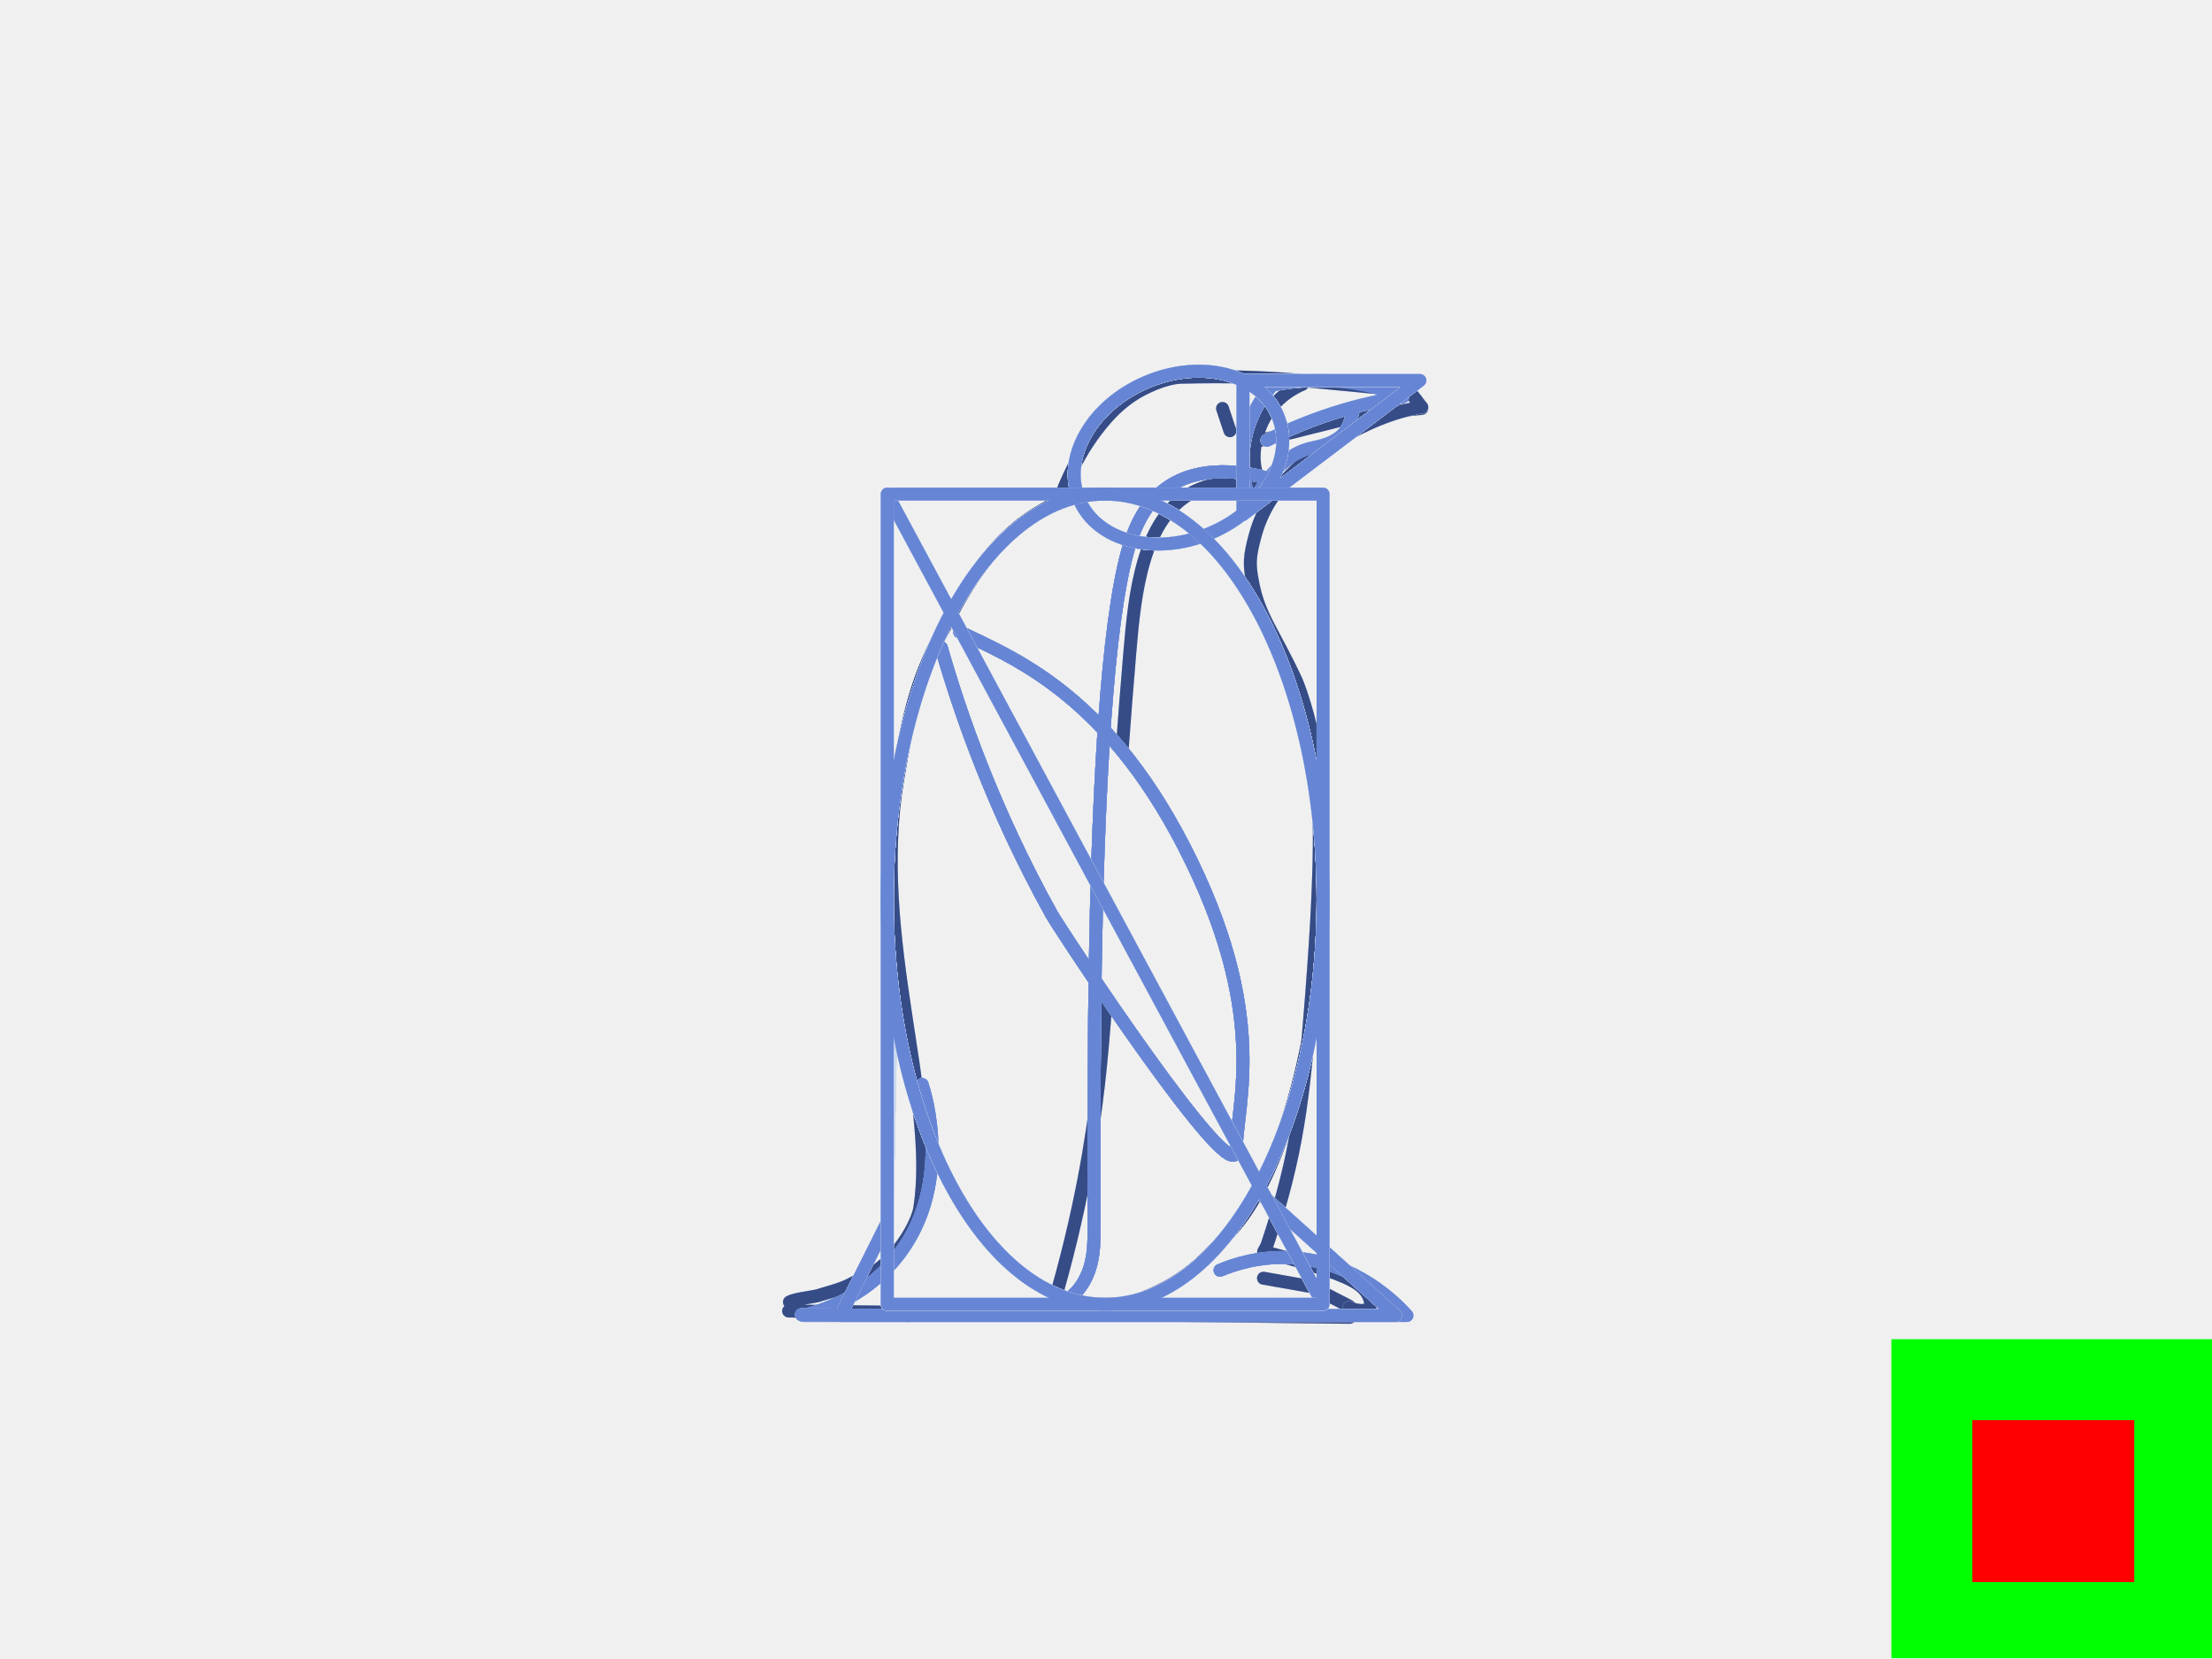
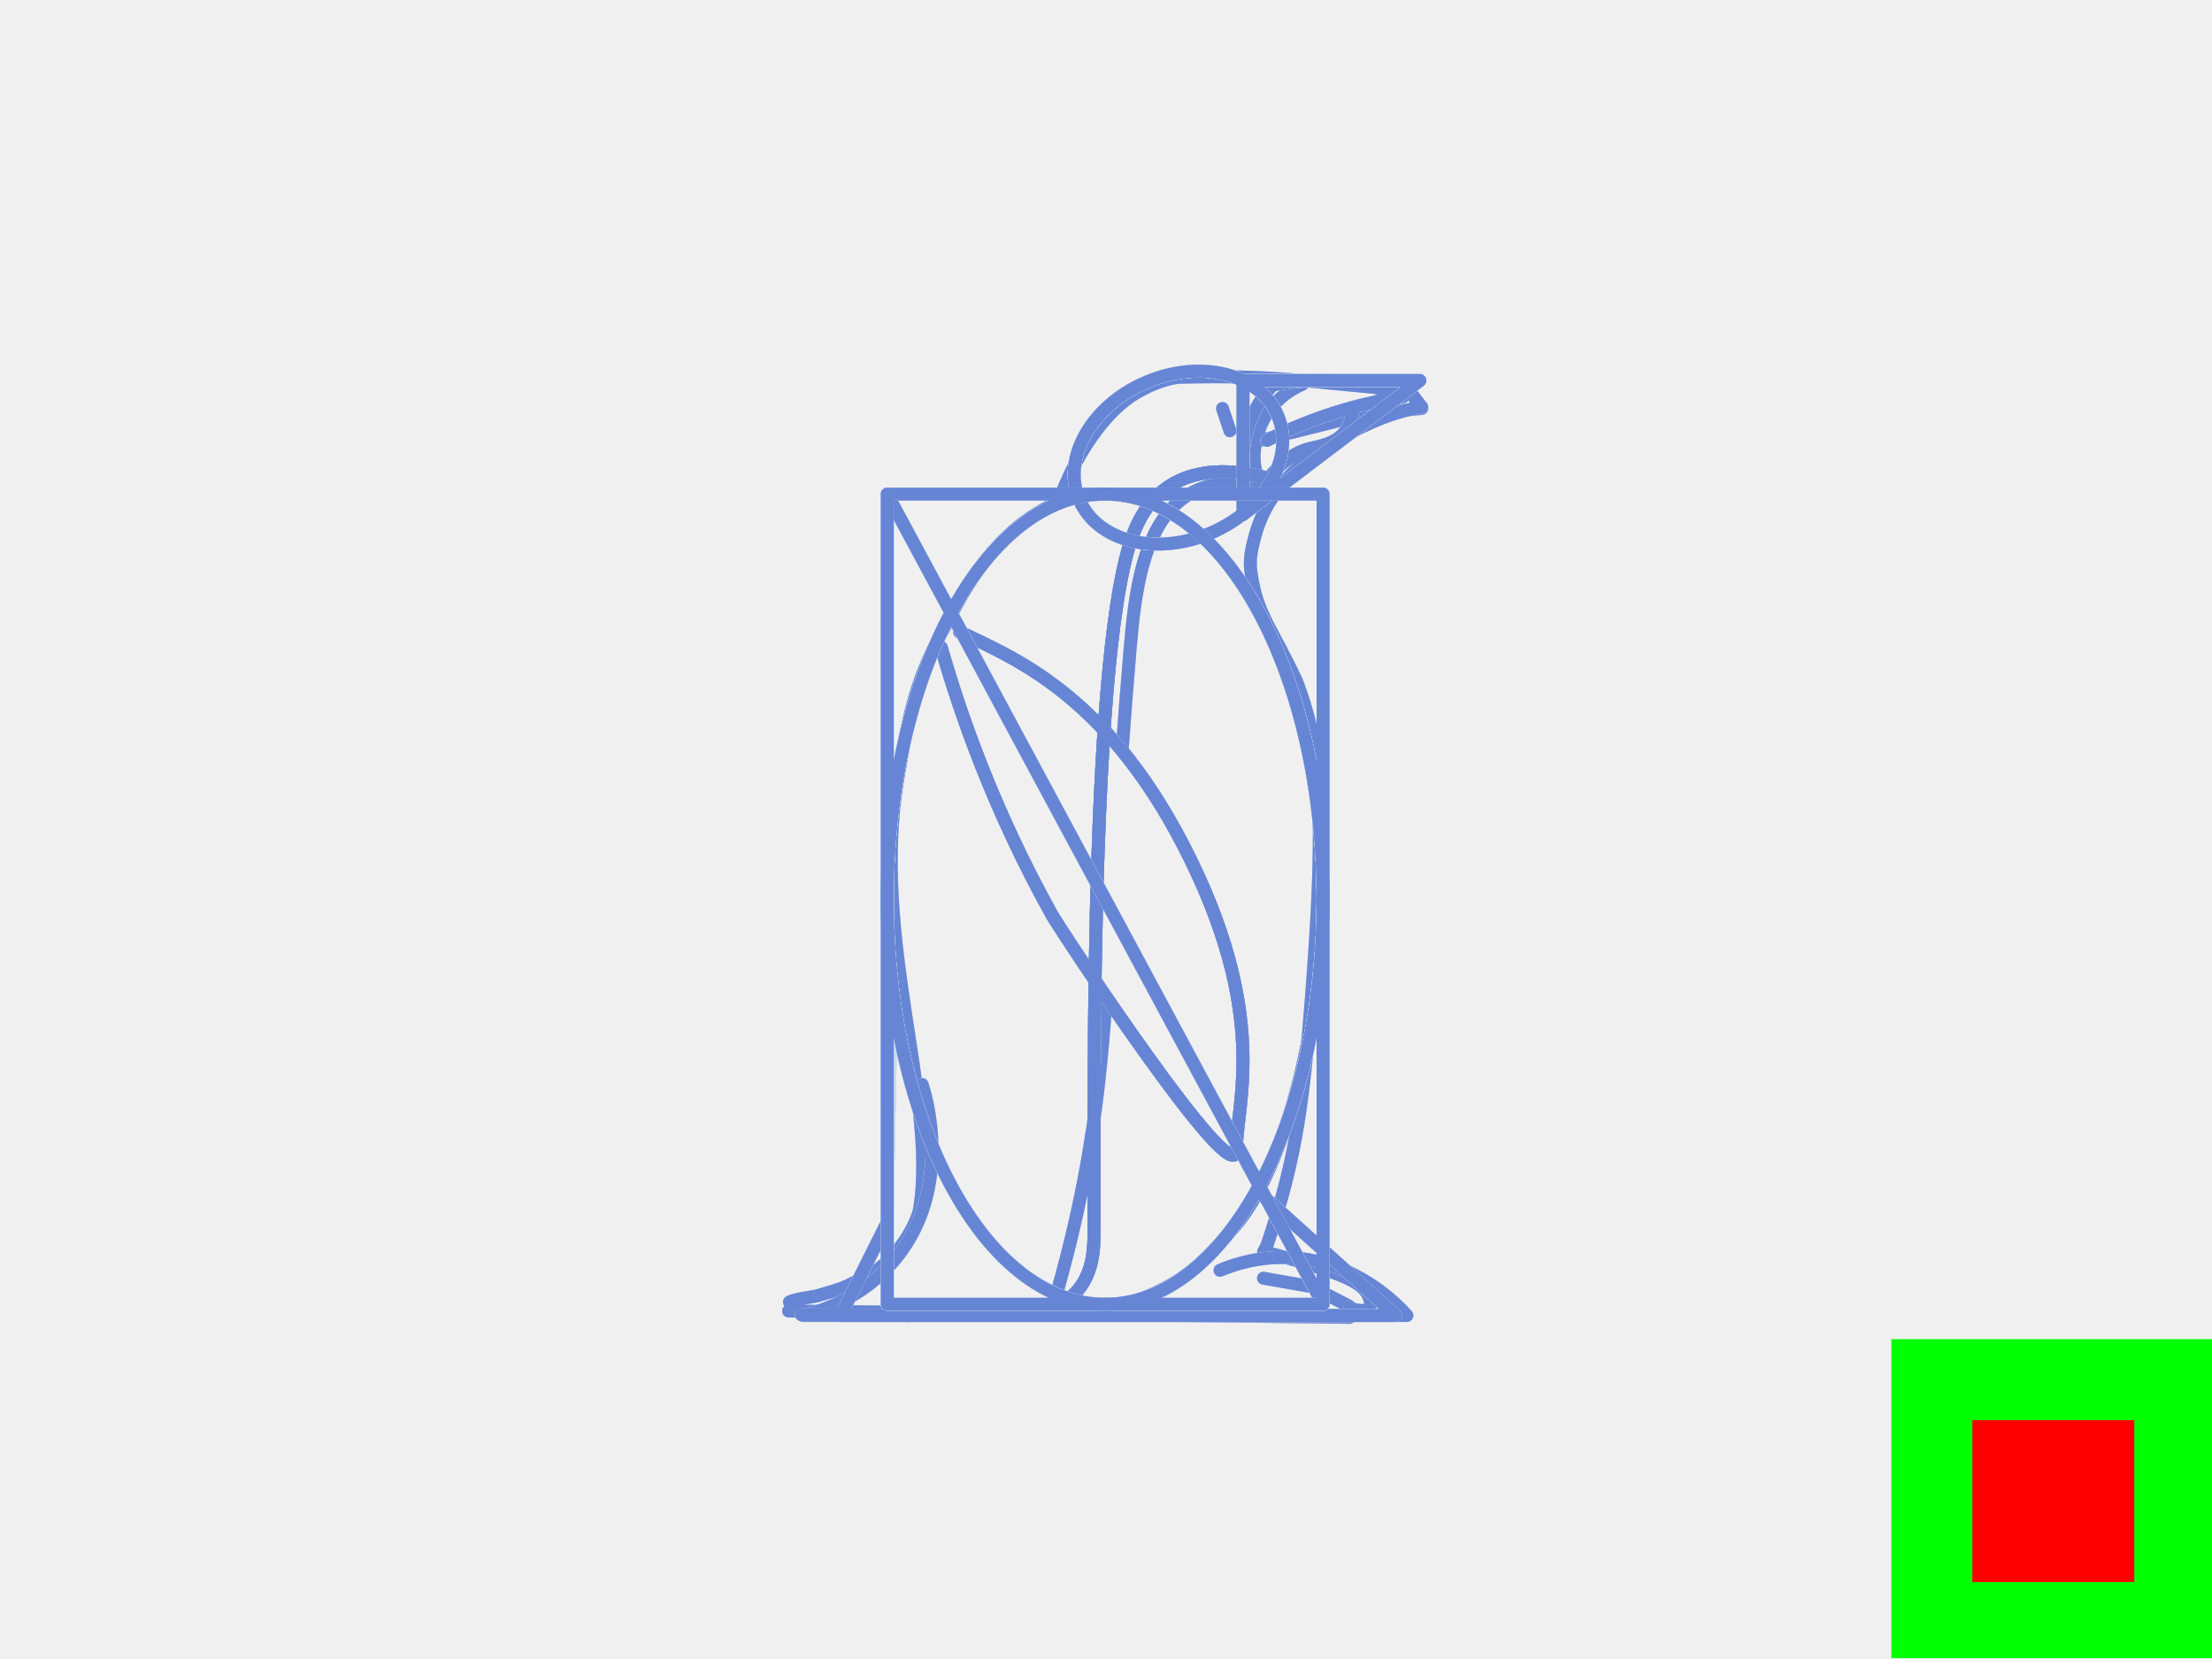
<svg xmlns="http://www.w3.org/2000/svg" width="1366" height="1024" viewBox="0 0 1366 1024" fill="none">
  <g id="penguin" clip-path="url(#clip0)">
    <g id="step s-multistep-result">
      <g id="input">
        <g id="Group 6">
          <rect id="appear d1" x="1220.5" y="879.5" width="95" height="95" stroke="#999999" stroke-width="5" />
          <path id="draw-line d2" d="M1234 921C1263.2 952.2 1263 962.5 1263 962.5C1263 962.5 1292 889 1314 863" stroke="#0000FF" stroke-opacity="0.1" stroke-width="10" stroke-linecap="round" stroke-linejoin="round" />
        </g>
      </g>
      <g id="template">
        <rect id="Rectangle 6" x="1193" y="852" width="150" height="150" fill="#FF0000" stroke="#00FF00" stroke-width="50" />
      </g>
    </g>
    <g id="step s-multistep-brush">
      <g id="input_2">
        <g id="ref1">
          <path id="Vector" d="M780.236 789.344L809.821 794.574L833.144 806.596" stroke="#CBD8F1" stroke-width="8" stroke-miterlimit="10" stroke-linecap="round" stroke-linejoin="round" />
          <path id="Vector 1" d="M807.265 644.763C807.265 644.763 793.574 721.182 762.408 757.479C744.059 778.849 731.69 791.458 705.475 801.76C685.579 809.58 651.417 810.387 651.417 810.387" stroke="#CBD8F1" stroke-width="8" stroke-linecap="round" stroke-linejoin="round" />
          <path id="Vector_2" d="M773.335 299.206C763.719 297.682 749.802 297.085 736.722 303.896C705.365 320.149 700.737 367.264 697.78 402.1C695.952 423.498 694.389 443.573 693.019 462.461M650.267 806.596C667.259 749.263 674.666 701.909 678.309 670.211C680.16 654.082 681.637 636.752 682.997 617.734" stroke="#CBD8F1" stroke-width="8" stroke-miterlimit="10" stroke-linecap="round" stroke-linejoin="round" />
          <path id="d" d="M592.66 390.236C624.479 405.646 682.149 427.776 730.923 522.297C784.413 625.927 763.668 680.997 763.429 710.055C763.16 738.904 654.448 573.724 649.314 564.466C613.226 499.361 592.958 440.707 581.257 399.942" stroke="#CBD8F1" stroke-width="8" stroke-miterlimit="10" stroke-linecap="round" stroke-linejoin="round" />
          <path id="Vector_3" d="M487 809.612L833.498 813.497L832.991 807.519C838.986 809.88 843.968 809.88 845.698 807.519C847.189 805.487 845.876 802.139 845.429 801.033C842.267 793.052 832.484 788.479 811.456 781.814C803.612 779.303 793.053 776.164 780.347 772.966C780.884 771.86 781.987 770.336 782.673 768.273C801.166 713.275 805.014 678.244 809.905 615.444C816.915 525.445 814.741 498.692 813.007 469.251C809.547 441.872 800.57 420.53 800.57 420.53C786.014 389.294 777.245 380.507 773.338 358.537C771.548 348.524 771.399 344.1 775.276 330.082C783.3 301.118 806.952 281.929 825.087 272.005C835.914 266.087 854.735 255.177 878 251.351C874.659 247.824 871.796 241.158 865.92 240.65C807.967 236.077 789.295 231.414 728.985 232.968C724.272 233.088 715.593 235.24 705.631 240.381C694.923 245.911 687.675 253.114 682.485 259.093C665.603 278.521 657.788 299.504 654.269 308.202C651.886 314.09 618.062 317.541 585.338 383.765C566.07 417.182 560.88 441.931 554.228 482.014C538.032 579.457 578.649 677.469 568.03 745.977C566.569 755.303 553.653 780.66 531.225 790.259C522.635 793.935 525.474 794.284 507.071 799.46C503.85 801.014 491.665 801.729 487.519 804.061" stroke="#CBD8F1" stroke-width="8" stroke-miterlimit="10" stroke-linecap="round" stroke-linejoin="round" />
          <path id="Vector_4" d="M782.382 271.957C795.598 265.274 811.79 258.35 830.78 252.842C843.668 249.109 855.694 246.64 866.498 244.985C861.736 243.058 856.557 241.252 850.961 239.747C825.333 232.793 802.265 234.599 785.864 237.79C781.548 242.516 772.797 253.383 769.166 270C764.791 290.079 770.625 306.215 773.036 312.025C785.745 287.611 798.604 279.634 808.367 277.075C814.29 275.509 825.214 274.335 831.286 265.696C833.935 261.933 835.632 254.226 835.959 251.427" stroke="#CBD8F1" stroke-width="8" stroke-miterlimit="10" stroke-linecap="round" stroke-linejoin="round" />
          <path id="Vector_5" d="M753.416 784.447C762.681 780.555 778.041 775.682 797.077 776.692C837.45 778.831 862.941 805.81 868.799 812.347C744.571 812.347 620.373 812.347 496.145 812.347C507.142 809.643 532.603 801.71 552.297 778.237C590.1 733.222 570.825 673.738 569.45 669.726" stroke="#CBD8F1" stroke-width="8" stroke-miterlimit="10" stroke-linecap="round" stroke-linejoin="round" />
          <path id="Vector_6" d="M592.66 390.236C624.479 405.646 682.149 427.776 730.923 522.297C784.413 625.927 763.668 680.997 763.429 710.055C763.16 738.904 654.448 573.724 649.314 564.466C613.226 499.361 592.958 440.707 581.257 399.942" stroke="#CBD8F1" stroke-width="8" stroke-miterlimit="10" stroke-linecap="round" stroke-linejoin="round" />
          <path id="d_2" d="M781.386 294.919C767.991 291.457 741.291 286.742 720.677 301.157C714.024 305.812 705.164 314.438 698.899 332.284C670.887 411.85 676.436 723.336 675.541 765.148C675.391 772.072 674.735 786.875 664.652 797.858C652.42 811.169 632.91 811.706 621.067 811.885C583.716 812.392 541.712 812.601 494.995 811.885" stroke="#CBD8F1" stroke-width="8" stroke-miterlimit="10" stroke-linecap="round" stroke-linejoin="round" />
          <path id="d_3" d="M779.848 738.493L861.898 812.347H519.148L547.681 755.326L550.424 613.368" stroke="#CBD8F1" stroke-width="8" stroke-miterlimit="10" stroke-linecap="round" stroke-linejoin="round" />
          <path id="d_4" d="M876.85 234.964H767.584V317.776L876.85 234.964Z" stroke="#CBD8F1" stroke-width="8" stroke-miterlimit="10" stroke-linecap="round" stroke-linejoin="round" />
          <path id="d_5" d="M666.484 308.539C655.575 282.778 674.167 250.277 708.01 235.947C741.852 221.617 778.13 230.884 789.038 256.645C799.946 282.407 781.355 314.908 747.512 329.238C713.67 343.568 677.392 334.301 666.484 308.539Z" stroke="#CBD8F1" stroke-width="8" stroke-miterlimit="10" stroke-linecap="round" stroke-linejoin="round" />
          <path id="d_6" d="M547.902 305.124L817.041 805.446" stroke="#CBD8F1" stroke-width="8" stroke-miterlimit="10" stroke-linecap="round" stroke-linejoin="round" />
          <path id="d_7" d="M682.472 805.446C608.151 805.446 547.902 693.445 547.902 555.285C547.902 417.125 608.151 305.124 682.472 305.124C756.792 305.124 817.041 417.125 817.041 555.285C817.041 693.445 756.792 805.446 682.472 805.446Z" stroke="#CBD8F1" stroke-width="8" stroke-miterlimit="10" stroke-linecap="round" stroke-linejoin="round" />
          <path id="d_8" d="M547.902 305.124V805.446H817.041V305.124H550.203" stroke="#CBD8F1" stroke-width="8" stroke-miterlimit="10" stroke-linecap="round" stroke-linejoin="round" />
        </g>
-         <path id="draw-line d2 rgb-template" d="M754.932 252.216L759.533 266.018" stroke="#364C86" stroke-width="8" stroke-miterlimit="10" stroke-linecap="round" stroke-linejoin="round" />
-         <path id="draw-line d1 rgb-template" d="M779.086 271.769L843.337 255.65L878 252.216" stroke="#364C86" stroke-width="8" stroke-miterlimit="10" stroke-linecap="round" stroke-linejoin="round" />
-         <path id="draw-line rgb-template" d="M804.389 237.264C800.33 238.987 787.212 245.123 779.829 260.146C778.064 263.713 769.975 281.366 777.917 297.599C779.829 301.528 782.211 304.37 784.065 306.274" stroke="#364C86" stroke-width="8" stroke-miterlimit="10" stroke-linecap="round" stroke-linejoin="round" />
+         <path id="draw-line d2 rgb-template" d="M754.932 252.216L759.533 266.018" stroke="#6685D4" stroke-width="8" stroke-miterlimit="10" stroke-linecap="round" stroke-linejoin="round" />
+         <path id="draw-line d1 rgb-template" d="M779.086 271.769L843.337 255.65L878 252.216" stroke="#6685D4" stroke-width="8" stroke-miterlimit="10" stroke-linecap="round" stroke-linejoin="round" />
+         <path id="draw-line rgb-template" d="M804.389 237.264C800.33 238.987 787.212 245.123 779.829 260.146C778.064 263.713 769.975 281.366 777.917 297.599C779.829 301.528 782.211 304.37 784.065 306.274" stroke="#6685D4" stroke-width="8" stroke-miterlimit="10" stroke-linecap="round" stroke-linejoin="round" />
      </g>
    </g>
    <g id="step s-multistep-brush_2">
      <g id="input_3">
        <g id="ref1_2">
          <path id="Vector_7" d="M773.335 299.206C763.719 297.682 749.802 297.085 736.722 303.896C705.365 320.149 700.737 367.264 697.78 402.1C695.952 423.498 694.389 443.573 693.019 462.461M650.267 806.596C667.259 749.263 674.666 701.909 678.309 670.211C680.16 654.082 681.637 636.752 682.997 617.734" stroke="#CBD8F1" stroke-width="8" stroke-miterlimit="10" stroke-linecap="round" stroke-linejoin="round" />
          <path id="d_9" d="M592.66 390.236C624.479 405.646 682.149 427.776 730.923 522.297C784.413 625.927 763.668 680.997 763.429 710.055C763.16 738.904 654.448 573.724 649.314 564.466C613.226 499.361 592.958 440.707 581.257 399.942" stroke="#CBD8F1" stroke-width="8" stroke-miterlimit="10" stroke-linecap="round" stroke-linejoin="round" />
          <path id="Vector_8" d="M487 809.612L833.498 813.497L832.991 807.519C838.986 809.88 843.968 809.88 845.698 807.519C847.189 805.487 845.876 802.139 845.429 801.033C842.267 793.052 832.484 788.479 811.456 781.814C803.612 779.303 793.053 776.164 780.347 772.966C780.884 771.86 781.987 770.336 782.673 768.273C801.166 713.275 805.014 678.244 809.905 615.444C816.915 525.445 814.741 498.692 813.007 469.251C809.547 441.872 800.57 420.53 800.57 420.53C786.014 389.294 777.245 380.507 773.338 358.537C771.548 348.524 771.399 344.1 775.276 330.082C783.3 301.118 806.952 281.929 825.087 272.005C835.914 266.087 854.735 255.177 878 251.351C874.659 247.824 871.796 241.158 865.92 240.65C807.967 236.077 789.295 231.414 728.985 232.968C724.272 233.088 715.593 235.24 705.631 240.381C694.923 245.911 687.675 253.114 682.485 259.093C665.603 278.521 657.788 299.504 654.269 308.202C651.886 314.09 618.062 317.541 585.338 383.765C566.07 417.182 560.88 441.931 554.228 482.014C538.032 579.457 578.649 677.469 568.03 745.977C566.569 755.303 553.653 780.66 531.225 790.259C522.635 793.935 525.474 794.284 507.071 799.46C503.85 801.014 491.665 801.729 487.519 804.061" stroke="#CBD8F1" stroke-width="8" stroke-miterlimit="10" stroke-linecap="round" stroke-linejoin="round" />
          <path id="Vector_9" d="M782.382 271.957C795.598 265.274 811.79 258.35 830.78 252.842C843.668 249.109 855.694 246.64 866.498 244.985C861.736 243.058 856.557 241.252 850.961 239.747C825.333 232.793 802.265 234.599 785.864 237.79C781.548 242.516 772.797 253.383 769.166 270C764.791 290.079 770.625 306.215 773.036 312.025C785.745 287.611 798.604 279.634 808.367 277.075C814.29 275.509 825.214 274.335 831.286 265.696C833.935 261.933 835.632 254.226 835.959 251.427" stroke="#CBD8F1" stroke-width="8" stroke-miterlimit="10" stroke-linecap="round" stroke-linejoin="round" />
          <path id="Vector_10" d="M753.416 784.447C762.681 780.555 778.041 775.682 797.077 776.692C837.45 778.831 862.941 805.81 868.799 812.347C744.571 812.347 620.373 812.347 496.145 812.347C507.142 809.643 532.603 801.71 552.297 778.237C590.1 733.222 570.825 673.738 569.45 669.726" stroke="#CBD8F1" stroke-width="8" stroke-miterlimit="10" stroke-linecap="round" stroke-linejoin="round" />
          <path id="Vector_11" d="M592.66 390.236C624.479 405.646 682.149 427.776 730.923 522.297C784.413 625.927 763.668 680.997 763.429 710.055C763.16 738.904 654.448 573.724 649.314 564.466C613.226 499.361 592.958 440.707 581.257 399.942" stroke="#CBD8F1" stroke-width="8" stroke-miterlimit="10" stroke-linecap="round" stroke-linejoin="round" />
          <path id="Vector_12" d="M781.386 294.919C767.991 291.457 741.291 286.742 720.677 301.157C714.024 305.812 705.164 314.438 698.899 332.284C670.887 411.85 676.436 723.336 675.541 765.148C675.391 772.072 674.735 786.875 664.652 797.858C652.42 811.169 632.91 811.706 621.067 811.885C583.716 812.392 541.712 812.601 494.995 811.885" stroke="#CBD8F1" stroke-width="8" stroke-miterlimit="10" stroke-linecap="round" stroke-linejoin="round" />
          <path id="d_10" d="M779.848 738.493L861.898 812.347H519.148L547.681 755.326L550.424 613.368" stroke="#CBD8F1" stroke-width="8" stroke-miterlimit="10" stroke-linecap="round" stroke-linejoin="round" />
          <path id="d_11" d="M876.85 234.964H767.584V317.776L876.85 234.964Z" stroke="#CBD8F1" stroke-width="8" stroke-miterlimit="10" stroke-linecap="round" stroke-linejoin="round" />
          <path id="d_12" d="M666.484 308.539C655.575 282.778 674.167 250.277 708.01 235.947C741.852 221.617 778.13 230.884 789.038 256.645C799.946 282.407 781.355 314.908 747.512 329.238C713.67 343.568 677.392 334.301 666.484 308.539Z" stroke="#CBD8F1" stroke-width="8" stroke-miterlimit="10" stroke-linecap="round" stroke-linejoin="round" />
          <path id="d_13" d="M547.902 305.124L817.041 805.446" stroke="#CBD8F1" stroke-width="8" stroke-miterlimit="10" stroke-linecap="round" stroke-linejoin="round" />
          <path id="d_14" d="M682.472 805.446C608.151 805.446 547.902 693.445 547.902 555.285C547.902 417.125 608.151 305.124 682.472 305.124C756.792 305.124 817.041 417.125 817.041 555.285C817.041 693.445 756.792 805.446 682.472 805.446Z" stroke="#CBD8F1" stroke-width="8" stroke-miterlimit="10" stroke-linecap="round" stroke-linejoin="round" />
          <path id="d_15" d="M547.902 305.124V805.446H817.041V305.124H550.203" stroke="#CBD8F1" stroke-width="8" stroke-miterlimit="10" stroke-linecap="round" stroke-linejoin="round" />
        </g>
-         <path id="draw-line d1 rgb-template_2" d="M780.236 789.344L809.821 794.574L833.144 806.596" stroke="#364C86" stroke-width="8" stroke-miterlimit="10" stroke-linecap="round" stroke-linejoin="round" />
-         <path id="draw-line rgb-template_2" d="M807.265 644.763C807.265 644.763 793.574 721.182 762.408 757.479C744.059 778.849 731.69 791.458 705.475 801.76C685.579 809.58 651.417 810.387 651.417 810.387" stroke="#364C86" stroke-width="8" stroke-linecap="round" stroke-linejoin="round" />
+         <path id="draw-line d1 rgb-template_2" d="M780.236 789.344L809.821 794.574L833.144 806.596" stroke="#6685D4" stroke-width="8" stroke-miterlimit="10" stroke-linecap="round" stroke-linejoin="round" />
+         <path id="draw-line rgb-template_2" d="M807.265 644.763C807.265 644.763 793.574 721.182 762.408 757.479C744.059 778.849 731.69 791.458 705.475 801.76C685.579 809.58 651.417 810.387 651.417 810.387" stroke="#6685D4" stroke-width="8" stroke-linecap="round" stroke-linejoin="round" />
      </g>
    </g>
    <g id="step s-multistep-brush_3">
      <g id="input_4">
        <g id="ref1_3">
          <path id="Vector_13" d="M487 809.612L833.498 813.497L832.991 807.519C838.986 809.88 843.968 809.88 845.698 807.519C847.189 805.487 845.876 802.139 845.429 801.033C842.267 793.052 832.484 788.479 811.456 781.814C803.612 779.303 793.053 776.164 780.347 772.966C780.884 771.86 781.987 770.336 782.673 768.273C801.166 713.275 805.014 678.244 809.905 615.444C816.915 525.445 814.741 498.692 813.007 469.251C809.547 441.872 800.57 420.53 800.57 420.53C786.014 389.294 777.245 380.507 773.338 358.537C771.548 348.524 771.399 344.1 775.276 330.082C783.3 301.118 806.952 281.929 825.087 272.005C835.914 266.087 854.735 255.177 878 251.351C874.659 247.824 871.796 241.158 865.92 240.65C807.967 236.077 789.295 231.414 728.985 232.968C724.272 233.088 715.593 235.24 705.631 240.381C694.923 245.911 687.675 253.114 682.485 259.093C665.603 278.521 657.788 299.504 654.269 308.202C651.886 314.09 618.062 317.541 585.338 383.765C566.07 417.182 560.88 441.931 554.228 482.014C538.032 579.457 578.649 677.469 568.03 745.977C566.569 755.303 553.653 780.66 531.225 790.259C522.635 793.935 525.474 794.284 507.071 799.46C503.85 801.014 491.665 801.729 487.519 804.061" stroke="#CBD8F1" stroke-width="8" stroke-miterlimit="10" stroke-linecap="round" stroke-linejoin="round" />
          <path id="Vector_14" d="M782.382 271.957C795.598 265.274 811.79 258.35 830.78 252.842C843.668 249.109 855.694 246.64 866.498 244.985C861.736 243.058 856.557 241.252 850.961 239.747C825.333 232.793 802.265 234.599 785.864 237.79C781.548 242.516 772.797 253.383 769.166 270C764.791 290.079 770.625 306.215 773.036 312.025C785.745 287.611 798.604 279.634 808.367 277.075C814.29 275.509 825.214 274.335 831.286 265.696C833.935 261.933 835.632 254.226 835.959 251.427" stroke="#CBD8F1" stroke-width="8" stroke-miterlimit="10" stroke-linecap="round" stroke-linejoin="round" />
          <path id="Vector_15" d="M753.416 784.447C762.681 780.555 778.041 775.682 797.077 776.692C837.45 778.831 862.941 805.81 868.799 812.347C744.571 812.347 620.373 812.347 496.145 812.347C507.142 809.643 532.603 801.71 552.297 778.237C590.1 733.222 570.825 673.738 569.45 669.726" stroke="#CBD8F1" stroke-width="8" stroke-miterlimit="10" stroke-linecap="round" stroke-linejoin="round" />
          <path id="Vector_16" d="M592.66 390.236C624.479 405.646 682.149 427.776 730.923 522.297C784.413 625.927 763.668 680.997 763.429 710.055C763.16 738.904 654.448 573.724 649.314 564.466C613.226 499.361 592.958 440.707 581.257 399.942" stroke="#CBD8F1" stroke-width="8" stroke-miterlimit="10" stroke-linecap="round" stroke-linejoin="round" />
          <path id="Vector_17" d="M781.386 294.919C767.991 291.457 741.291 286.742 720.677 301.157C714.024 305.812 705.164 314.438 698.899 332.284C670.887 411.85 676.436 723.336 675.541 765.148C675.391 772.072 674.735 786.875 664.652 797.858C652.42 811.169 632.91 811.706 621.067 811.885C583.716 812.392 541.712 812.601 494.995 811.885" stroke="#CBD8F1" stroke-width="8" stroke-miterlimit="10" stroke-linecap="round" stroke-linejoin="round" />
          <path id="d_16" d="M779.848 738.493L861.898 812.347H519.148L547.681 755.326L550.424 613.368" stroke="#CBD8F1" stroke-width="8" stroke-miterlimit="10" stroke-linecap="round" stroke-linejoin="round" />
          <path id="d_17" d="M876.85 234.964H767.584V317.776L876.85 234.964Z" stroke="#CBD8F1" stroke-width="8" stroke-miterlimit="10" stroke-linecap="round" stroke-linejoin="round" />
          <path id="d_18" d="M666.484 308.539C655.575 282.778 674.167 250.277 708.01 235.947C741.852 221.617 778.13 230.884 789.038 256.645C799.946 282.407 781.355 314.908 747.512 329.238C713.67 343.568 677.392 334.301 666.484 308.539Z" stroke="#CBD8F1" stroke-width="8" stroke-miterlimit="10" stroke-linecap="round" stroke-linejoin="round" />
          <path id="d_19" d="M547.902 305.124L817.041 805.446" stroke="#CBD8F1" stroke-width="8" stroke-miterlimit="10" stroke-linecap="round" stroke-linejoin="round" />
          <path id="d_20" d="M682.472 805.446C608.151 805.446 547.902 693.445 547.902 555.285C547.902 417.125 608.151 305.124 682.472 305.124C756.792 305.124 817.041 417.125 817.041 555.285C817.041 693.445 756.792 805.446 682.472 805.446Z" stroke="#CBD8F1" stroke-width="8" stroke-miterlimit="10" stroke-linecap="round" stroke-linejoin="round" />
          <path id="d_21" d="M547.902 305.124V805.446H817.041V305.124H550.203" stroke="#CBD8F1" stroke-width="8" stroke-miterlimit="10" stroke-linecap="round" stroke-linejoin="round" />
        </g>
-         <path id="draw-line d1 rgb-template_3" d="M773.335 299.206C763.719 297.682 749.802 297.085 736.722 303.896C705.365 320.149 700.737 367.264 697.78 402.1C695.952 423.498 694.389 443.573 693.019 462.461M650.267 806.596C667.259 749.263 674.666 701.909 678.309 670.211C680.16 654.082 681.637 636.752 682.997 617.734" stroke="#364C86" stroke-width="8" stroke-miterlimit="10" stroke-linecap="round" stroke-linejoin="round" />
-         <path id="draw-line rgb-template_3" d="M592.66 390.236C624.479 405.646 682.149 427.776 730.923 522.297C784.413 625.927 763.668 680.997 763.429 710.055C763.16 738.904 654.448 573.724 649.314 564.466C613.226 499.361 592.958 440.707 581.257 399.942" stroke="#364C86" stroke-width="8" stroke-miterlimit="10" stroke-linecap="round" stroke-linejoin="round" />
+         <path id="draw-line d1 rgb-template_3" d="M773.335 299.206C763.719 297.682 749.802 297.085 736.722 303.896C705.365 320.149 700.737 367.264 697.78 402.1C695.952 423.498 694.389 443.573 693.019 462.461M650.267 806.596C667.259 749.263 674.666 701.909 678.309 670.211C680.16 654.082 681.637 636.752 682.997 617.734" stroke="#6685D4" stroke-width="8" stroke-miterlimit="10" stroke-linecap="round" stroke-linejoin="round" />
+         <path id="draw-line rgb-template_3" d="M592.66 390.236C624.479 405.646 682.149 427.776 730.923 522.297C784.413 625.927 763.668 680.997 763.429 710.055C763.16 738.904 654.448 573.724 649.314 564.466C613.226 499.361 592.958 440.707 581.257 399.942" stroke="#6685D4" stroke-width="8" stroke-miterlimit="10" stroke-linecap="round" stroke-linejoin="round" />
      </g>
    </g>
    <g id="step s-multistep-brush-first">
      <g id="input_5">
        <g id="ref1_4">
          <path id="Vector_18" d="M782.382 271.957C795.598 265.274 811.79 258.35 830.78 252.842C843.668 249.109 855.694 246.64 866.498 244.985C861.736 243.058 856.557 241.252 850.961 239.747C825.333 232.793 802.265 234.599 785.864 237.79C781.548 242.516 772.797 253.383 769.166 270C764.791 290.079 770.625 306.215 773.036 312.025C785.745 287.611 798.604 279.634 808.367 277.075C814.29 275.509 825.214 274.335 831.286 265.696C833.935 261.933 835.632 254.226 835.959 251.427" stroke="#CBD8F1" stroke-width="8" stroke-miterlimit="10" stroke-linecap="round" stroke-linejoin="round" />
          <path id="Vector_19" d="M753.416 784.447C762.681 780.555 778.041 775.682 797.077 776.692C837.45 778.831 862.941 805.81 868.799 812.347C744.571 812.347 620.373 812.347 496.145 812.347C507.142 809.643 532.603 801.71 552.297 778.237C590.1 733.222 570.825 673.738 569.45 669.726" stroke="#CBD8F1" stroke-width="8" stroke-miterlimit="10" stroke-linecap="round" stroke-linejoin="round" />
          <path id="Vector_20" d="M592.66 390.236C624.479 405.646 682.149 427.776 730.923 522.297C784.413 625.927 763.668 680.997 763.429 710.055C763.16 738.904 654.448 573.724 649.314 564.466C613.226 499.361 592.958 440.707 581.257 399.942" stroke="#CBD8F1" stroke-width="8" stroke-miterlimit="10" stroke-linecap="round" stroke-linejoin="round" />
          <path id="Vector_21" d="M781.386 294.919C767.991 291.457 741.291 286.742 720.677 301.157C714.024 305.812 705.164 314.438 698.899 332.284C670.887 411.85 676.436 723.336 675.541 765.148C675.391 772.072 674.735 786.875 664.652 797.858C652.42 811.169 632.91 811.706 621.067 811.885C583.716 812.392 541.712 812.601 494.995 811.885" stroke="#CBD8F1" stroke-width="8" stroke-miterlimit="10" stroke-linecap="round" stroke-linejoin="round" />
          <path id="d_22" d="M779.848 738.493L861.898 812.347H519.148L547.681 755.326L550.424 613.368" stroke="#CBD8F1" stroke-width="8" stroke-miterlimit="10" stroke-linecap="round" stroke-linejoin="round" />
          <path id="d_23" d="M876.85 234.964H767.584V317.776L876.85 234.964Z" stroke="#CBD8F1" stroke-width="8" stroke-miterlimit="10" stroke-linecap="round" stroke-linejoin="round" />
          <path id="d_24" d="M666.484 308.539C655.575 282.778 674.167 250.277 708.01 235.947C741.852 221.617 778.13 230.884 789.038 256.645C799.946 282.407 781.355 314.908 747.512 329.238C713.67 343.568 677.392 334.301 666.484 308.539Z" stroke="#CBD8F1" stroke-width="8" stroke-miterlimit="10" stroke-linecap="round" stroke-linejoin="round" />
          <path id="d_25" d="M547.902 305.124L817.041 805.446" stroke="#CBD8F1" stroke-width="8" stroke-miterlimit="10" stroke-linecap="round" stroke-linejoin="round" />
          <path id="d_26" d="M682.472 805.446C608.151 805.446 547.902 693.445 547.902 555.285C547.902 417.125 608.151 305.124 682.472 305.124C756.792 305.124 817.041 417.125 817.041 555.285C817.041 693.445 756.792 805.446 682.472 805.446Z" stroke="#CBD8F1" stroke-width="8" stroke-miterlimit="10" stroke-linecap="round" stroke-linejoin="round" />
          <path id="d_27" d="M547.902 305.124V805.446H817.041V305.124H550.203" stroke="#CBD8F1" stroke-width="8" stroke-miterlimit="10" stroke-linecap="round" stroke-linejoin="round" />
        </g>
-         <path id="draw-line rgb-template_4" d="M487 809.612L833.498 813.497L832.991 807.519C838.986 809.88 843.968 809.88 845.698 807.519C847.189 805.487 845.876 802.139 845.429 801.033C842.267 793.052 832.484 788.479 811.456 781.814C803.612 779.303 793.053 776.164 780.347 772.966C780.884 771.86 781.987 770.336 782.673 768.273C801.166 713.275 805.014 678.244 809.905 615.444C816.915 525.445 814.741 498.692 813.007 469.251C809.547 441.872 800.57 420.53 800.57 420.53C786.014 389.294 777.245 380.507 773.338 358.537C771.548 348.524 771.399 344.1 775.276 330.082C783.3 301.118 806.952 281.929 825.087 272.005C835.914 266.087 854.735 255.177 878 251.351C874.659 247.824 871.796 241.158 865.92 240.65C807.967 236.077 789.295 231.414 728.985 232.968C724.272 233.088 715.593 235.24 705.631 240.381C694.923 245.911 687.675 253.114 682.485 259.093C665.603 278.521 657.788 299.504 654.269 308.202C651.886 314.09 618.062 317.541 585.338 383.765C566.07 417.182 560.88 441.931 554.228 482.014C538.032 579.457 578.649 677.469 568.03 745.977C566.569 755.303 553.653 780.66 531.225 790.259C522.635 793.935 525.474 794.284 507.071 799.46C503.85 801.014 491.665 801.729 487.519 804.061" stroke="#364C86" stroke-width="8" stroke-miterlimit="10" stroke-linecap="round" stroke-linejoin="round" />
+         <path id="draw-line rgb-template_4" d="M487 809.612L833.498 813.497L832.991 807.519C838.986 809.88 843.968 809.88 845.698 807.519C847.189 805.487 845.876 802.139 845.429 801.033C842.267 793.052 832.484 788.479 811.456 781.814C803.612 779.303 793.053 776.164 780.347 772.966C780.884 771.86 781.987 770.336 782.673 768.273C801.166 713.275 805.014 678.244 809.905 615.444C816.915 525.445 814.741 498.692 813.007 469.251C809.547 441.872 800.57 420.53 800.57 420.53C786.014 389.294 777.245 380.507 773.338 358.537C771.548 348.524 771.399 344.1 775.276 330.082C783.3 301.118 806.952 281.929 825.087 272.005C835.914 266.087 854.735 255.177 878 251.351C874.659 247.824 871.796 241.158 865.92 240.65C807.967 236.077 789.295 231.414 728.985 232.968C724.272 233.088 715.593 235.24 705.631 240.381C694.923 245.911 687.675 253.114 682.485 259.093C665.603 278.521 657.788 299.504 654.269 308.202C651.886 314.09 618.062 317.541 585.338 383.765C566.07 417.182 560.88 441.931 554.228 482.014C538.032 579.457 578.649 677.469 568.03 745.977C566.569 755.303 553.653 780.66 531.225 790.259C522.635 793.935 525.474 794.284 507.071 799.46C503.85 801.014 491.665 801.729 487.519 804.061" stroke="#6685D4" stroke-width="8" stroke-miterlimit="10" stroke-linecap="round" stroke-linejoin="round" />
      </g>
    </g>
    <g id="step s-multistep">
      <g id="input_6">
        <g id="ref1_5">
          <path id="d_28" d="M753.416 784.447C762.681 780.555 778.041 775.682 797.077 776.692C837.45 778.831 862.941 805.81 868.799 812.347C744.571 812.347 620.373 812.347 496.145 812.347C507.142 809.643 532.603 801.71 552.297 778.237C590.1 733.222 570.825 673.738 569.45 669.726" stroke="#CBD8F1" stroke-width="8" stroke-miterlimit="10" stroke-linecap="round" stroke-linejoin="round" />
          <path id="d_29" d="M592.66 390.236C624.479 405.646 682.149 427.776 730.923 522.297C784.413 625.927 763.668 680.997 763.429 710.055C763.16 738.904 654.448 573.724 649.314 564.466C613.226 499.361 592.958 440.707 581.257 399.942" stroke="#CBD8F1" stroke-width="8" stroke-miterlimit="10" stroke-linecap="round" stroke-linejoin="round" />
          <path id="d_30" d="M781.386 294.919C767.991 291.457 741.291 286.742 720.677 301.157C714.024 305.812 705.164 314.438 698.899 332.284C670.887 411.85 676.436 723.336 675.541 765.148C675.391 772.072 674.735 786.875 664.652 797.858C652.42 811.169 632.91 811.706 621.067 811.885C583.716 812.392 541.712 812.601 494.995 811.885" stroke="#CBD8F1" stroke-width="8" stroke-miterlimit="10" stroke-linecap="round" stroke-linejoin="round" />
          <path id="d_31" d="M779.848 738.493L861.898 812.347H519.148L547.681 755.326L550.424 613.368" stroke="#CBD8F1" stroke-width="8" stroke-miterlimit="10" stroke-linecap="round" stroke-linejoin="round" />
          <path id="d_32" d="M876.85 234.964H767.584V317.776L876.85 234.964Z" stroke="#CBD8F1" stroke-width="8" stroke-miterlimit="10" stroke-linecap="round" stroke-linejoin="round" />
          <path id="d_33" d="M666.484 308.539C655.575 282.778 674.167 250.277 708.01 235.947C741.852 221.617 778.13 230.884 789.038 256.645C799.946 282.407 781.355 314.908 747.512 329.238C713.67 343.568 677.392 334.301 666.484 308.539Z" stroke="#CBD8F1" stroke-width="8" stroke-miterlimit="10" stroke-linecap="round" stroke-linejoin="round" />
          <path id="d_34" d="M547.902 305.124L817.041 805.446" stroke="#CBD8F1" stroke-width="8" stroke-miterlimit="10" stroke-linecap="round" stroke-linejoin="round" />
          <path id="d_35" d="M682.472 805.446C608.151 805.446 547.902 693.445 547.902 555.285C547.902 417.125 608.151 305.124 682.472 305.124C756.792 305.124 817.041 417.125 817.041 555.285C817.041 693.445 756.792 805.446 682.472 805.446Z" stroke="#CBD8F1" stroke-width="8" stroke-miterlimit="10" stroke-linecap="round" stroke-linejoin="round" />
          <path id="d_36" d="M547.902 305.124V805.446H817.041V305.124H550.203" stroke="#CBD8F1" stroke-width="8" stroke-miterlimit="10" stroke-linecap="round" stroke-linejoin="round" />
        </g>
        <g id="ref g-template">
-           <path id="d_37" d="M753.416 784.447C762.681 780.554 778.041 775.682 797.077 776.692C837.45 778.831 862.941 805.81 868.799 812.347C744.571 812.347 620.373 812.347 496.145 812.347C507.142 809.643 532.603 801.71 552.297 778.237C590.1 733.222 570.825 673.738 569.45 669.726" stroke="#6685D4" stroke-width="8" stroke-miterlimit="10" stroke-linecap="round" stroke-linejoin="round" />
-           <path id="d_38" d="M592.66 390.236C624.479 405.646 682.149 427.776 730.923 522.297C784.413 625.927 763.668 680.997 763.429 710.055C763.16 738.904 654.448 573.724 649.314 564.466C613.226 499.361 592.958 440.707 581.257 399.942" stroke="#6685D4" stroke-width="8" stroke-miterlimit="10" stroke-linecap="round" stroke-linejoin="round" />
-           <path id="d_39" d="M781.386 294.919C767.991 291.457 741.291 286.742 720.677 301.157C714.024 305.812 705.164 314.438 698.899 332.284C670.887 411.85 676.436 723.336 675.541 765.148C675.391 772.072 674.735 786.875 664.652 797.858C652.42 811.169 632.91 811.706 621.067 811.885C583.716 812.392 541.712 812.601 494.995 811.885" stroke="#6685D4" stroke-width="8" stroke-miterlimit="10" stroke-linecap="round" stroke-linejoin="round" />
+           <path id="d_37" d="M753.416 784.447C762.681 780.554 778.041 775.682 797.077 776.692C837.45 778.831 862.941 805.81 868.799 812.347C744.571 812.347 620.373 812.347 496.145 812.347C507.142 809.643 532.603 801.71 552.297 778.237C590.1 733.222 570.825 673.738 569.45 669.726" stroke="#CBD8F1" stroke-width="8" stroke-miterlimit="10" stroke-linecap="round" stroke-linejoin="round" />
+           <path id="d_38" d="M592.66 390.236C624.479 405.646 682.149 427.776 730.923 522.297C784.413 625.927 763.668 680.997 763.429 710.055C763.16 738.904 654.448 573.724 649.314 564.466C613.226 499.361 592.958 440.707 581.257 399.942" stroke="#CBD8F1" stroke-width="8" stroke-miterlimit="10" stroke-linecap="round" stroke-linejoin="round" />
+           <path id="d_39" d="M781.386 294.919C767.991 291.457 741.291 286.742 720.677 301.157C714.024 305.812 705.164 314.438 698.899 332.284C670.887 411.85 676.436 723.336 675.541 765.148C675.391 772.072 674.735 786.875 664.652 797.858C652.42 811.169 632.91 811.706 621.067 811.885C583.716 812.392 541.712 812.601 494.995 811.885" stroke="#CBD8F1" stroke-width="8" stroke-miterlimit="10" stroke-linecap="round" stroke-linejoin="round" />
        </g>
        <path id="draw-line rgb-template_5" d="M782.382 271.957C795.598 265.274 811.79 258.35 830.78 252.842C843.668 249.109 855.694 246.64 866.498 244.985C861.736 243.058 856.557 241.252 850.961 239.747C825.333 232.793 802.265 234.599 785.864 237.79C781.548 242.516 772.797 253.383 769.166 270C764.791 290.079 770.625 306.215 773.036 312.025C785.745 287.611 798.604 279.634 808.367 277.075C814.29 275.509 825.214 274.335 831.286 265.696C833.935 261.933 835.632 254.226 835.959 251.427" stroke="#6685D4" stroke-width="8" stroke-miterlimit="10" stroke-linecap="round" stroke-linejoin="round" />
      </g>
    </g>
    <g id="step s-multistep_2">
      <g id="input_7">
        <g id="ref1_6">
          <path id="d_40" d="M592.66 390.236C624.479 405.646 682.149 427.776 730.923 522.297C784.413 625.927 763.668 680.997 763.429 710.055C763.16 738.904 654.448 573.724 649.314 564.466C613.226 499.361 592.958 440.707 581.257 399.942" stroke="#CBD8F1" stroke-width="8" stroke-miterlimit="10" stroke-linecap="round" stroke-linejoin="round" />
          <path id="d_41" d="M781.386 294.919C767.991 291.457 741.291 286.742 720.677 301.157C714.024 305.812 705.164 314.438 698.899 332.284C670.887 411.85 676.436 723.336 675.541 765.148C675.391 772.072 674.735 786.875 664.652 797.858C652.42 811.169 632.91 811.706 621.067 811.885C583.716 812.392 541.712 812.601 494.995 811.885" stroke="#CBD8F1" stroke-width="8" stroke-miterlimit="10" stroke-linecap="round" stroke-linejoin="round" />
          <path id="d_42" d="M779.848 738.493L861.898 812.347H519.148L547.681 755.326L550.424 613.368" stroke="#CBD8F1" stroke-width="8" stroke-miterlimit="10" stroke-linecap="round" stroke-linejoin="round" />
          <path id="d_43" d="M876.85 234.964H767.584V317.776L876.85 234.964Z" stroke="#CBD8F1" stroke-width="8" stroke-miterlimit="10" stroke-linecap="round" stroke-linejoin="round" />
          <path id="d_44" d="M666.484 308.539C655.575 282.778 674.167 250.277 708.01 235.947C741.852 221.617 778.13 230.884 789.038 256.645C799.946 282.407 781.355 314.908 747.512 329.238C713.67 343.568 677.392 334.301 666.484 308.539Z" stroke="#CBD8F1" stroke-width="8" stroke-miterlimit="10" stroke-linecap="round" stroke-linejoin="round" />
          <path id="d_45" d="M547.902 305.124L817.041 805.446" stroke="#CBD8F1" stroke-width="8" stroke-miterlimit="10" stroke-linecap="round" stroke-linejoin="round" />
          <path id="d_46" d="M682.472 805.446C608.151 805.446 547.902 693.445 547.902 555.285C547.902 417.125 608.151 305.124 682.472 305.124C756.792 305.124 817.041 417.125 817.041 555.285C817.041 693.445 756.792 805.446 682.472 805.446Z" stroke="#CBD8F1" stroke-width="8" stroke-miterlimit="10" stroke-linecap="round" stroke-linejoin="round" />
          <path id="d_47" d="M547.902 305.124V805.446H817.041V305.124H550.203" stroke="#CBD8F1" stroke-width="8" stroke-miterlimit="10" stroke-linecap="round" stroke-linejoin="round" />
        </g>
        <g id="ref g-template_2">
          <path id="d_48" d="M592.66 390.236C624.479 405.646 682.149 427.776 730.923 522.297C784.413 625.927 763.668 680.997 763.429 710.055C763.16 738.904 654.448 573.724 649.314 564.466C613.226 499.361 592.958 440.707 581.257 399.942" stroke="#6685D4" stroke-width="8" stroke-miterlimit="10" stroke-linecap="round" stroke-linejoin="round" />
          <path id="d_49" d="M781.386 294.919C767.991 291.457 741.291 286.742 720.677 301.157C714.024 305.812 705.164 314.438 698.899 332.284C670.887 411.85 676.436 723.336 675.541 765.148C675.391 772.072 674.735 786.875 664.652 797.858C652.42 811.169 632.91 811.706 621.067 811.885C583.716 812.392 541.712 812.601 494.995 811.885" stroke="#6685D4" stroke-width="8" stroke-miterlimit="10" stroke-linecap="round" stroke-linejoin="round" />
        </g>
        <path id="draw-line rgb-template_6" d="M753.416 784.447C762.681 780.555 778.041 775.682 797.077 776.692C837.45 778.831 862.941 805.81 868.799 812.347C744.571 812.347 620.373 812.347 496.145 812.347C507.142 809.643 532.603 801.71 552.297 778.237C590.1 733.222 570.825 673.738 569.45 669.726" stroke="#6685D4" stroke-width="8" stroke-miterlimit="10" stroke-linecap="round" stroke-linejoin="round" />
      </g>
    </g>
    <g id="step s-multistep_3">
      <g id="input_8">
        <g id="ref1_7">
          <path id="d_50" d="M781.386 294.919C767.991 291.457 741.291 286.742 720.677 301.157C714.024 305.812 705.164 314.438 698.899 332.284C670.887 411.85 676.436 723.336 675.541 765.148C675.391 772.072 674.735 786.875 664.652 797.858C652.42 811.169 632.91 811.706 621.067 811.885C583.716 812.392 541.712 812.601 494.995 811.885" stroke="#CBD8F1" stroke-width="8" stroke-miterlimit="10" stroke-linecap="round" stroke-linejoin="round" />
          <path id="d_51" d="M779.848 738.493L861.898 812.347H519.148L547.681 755.326L550.424 613.368" stroke="#CBD8F1" stroke-width="8" stroke-miterlimit="10" stroke-linecap="round" stroke-linejoin="round" />
          <path id="d_52" d="M876.85 234.964H767.584V317.776L876.85 234.964Z" stroke="#CBD8F1" stroke-width="8" stroke-miterlimit="10" stroke-linecap="round" stroke-linejoin="round" />
          <path id="d_53" d="M666.484 308.539C655.575 282.778 674.167 250.277 708.01 235.947C741.852 221.617 778.13 230.884 789.038 256.645C799.946 282.407 781.355 314.908 747.512 329.238C713.67 343.568 677.392 334.301 666.484 308.539Z" stroke="#CBD8F1" stroke-width="8" stroke-miterlimit="10" stroke-linecap="round" stroke-linejoin="round" />
          <path id="d_54" d="M547.902 305.124L817.041 805.446" stroke="#CBD8F1" stroke-width="8" stroke-miterlimit="10" stroke-linecap="round" stroke-linejoin="round" />
          <path id="d_55" d="M682.472 805.446C608.151 805.446 547.902 693.445 547.902 555.285C547.902 417.125 608.151 305.124 682.472 305.124C756.792 305.124 817.041 417.125 817.041 555.285C817.041 693.445 756.792 805.446 682.472 805.446Z" stroke="#CBD8F1" stroke-width="8" stroke-miterlimit="10" stroke-linecap="round" stroke-linejoin="round" />
          <path id="d_56" d="M547.902 305.124V805.446H817.041V305.124H550.203" stroke="#CBD8F1" stroke-width="8" stroke-miterlimit="10" stroke-linecap="round" stroke-linejoin="round" />
        </g>
        <g id="ref g-template_3">
          <path id="d_57" d="M781.386 294.919C767.991 291.457 741.291 286.742 720.677 301.157C714.024 305.812 705.164 314.438 698.899 332.284C670.887 411.85 676.436 723.336 675.541 765.148C675.391 772.072 674.735 786.875 664.652 797.858C652.42 811.169 632.91 811.706 621.067 811.885C583.716 812.392 541.712 812.601 494.995 811.885" stroke="#6685D4" stroke-width="8" stroke-miterlimit="10" stroke-linecap="round" stroke-linejoin="round" />
        </g>
        <path id="draw-line rgb-template_7" d="M592.66 390.236C624.479 405.646 682.149 427.776 730.923 522.297C784.413 625.927 763.668 680.997 763.429 710.055C763.16 738.904 654.448 573.724 649.314 564.466C613.226 499.361 592.958 440.707 581.257 399.942" stroke="#6685D4" stroke-width="8" stroke-miterlimit="10" stroke-linecap="round" stroke-linejoin="round" />
      </g>
    </g>
    <g id="step s-multistep-first">
      <g id="input_9">
        <g id="ref1_8">
          <path id="d_58" d="M779.848 738.493L861.898 812.347H519.148L547.681 755.326L550.424 613.368" stroke="#CBD8F1" stroke-width="8" stroke-miterlimit="10" stroke-linecap="round" stroke-linejoin="round" />
          <path id="d_59" d="M876.85 234.964H767.584V317.776L876.85 234.964Z" stroke="#CBD8F1" stroke-width="8" stroke-miterlimit="10" stroke-linecap="round" stroke-linejoin="round" />
          <path id="d_60" d="M666.484 308.539C655.575 282.778 674.167 250.277 708.01 235.947C741.852 221.617 778.13 230.884 789.038 256.645C799.947 282.407 781.355 314.908 747.512 329.238C713.67 343.568 677.392 334.301 666.484 308.539Z" stroke="#CBD8F1" stroke-width="8" stroke-miterlimit="10" stroke-linecap="round" stroke-linejoin="round" />
          <path id="d_61" d="M547.902 305.124L817.041 805.446" stroke="#CBD8F1" stroke-width="8" stroke-miterlimit="10" stroke-linecap="round" stroke-linejoin="round" />
          <path id="d_62" d="M682.472 805.446C608.151 805.446 547.902 693.445 547.902 555.285C547.902 417.125 608.151 305.124 682.472 305.124C756.792 305.124 817.041 417.125 817.041 555.285C817.041 693.445 756.792 805.446 682.472 805.446Z" stroke="#CBD8F1" stroke-width="8" stroke-miterlimit="10" stroke-linecap="round" stroke-linejoin="round" />
          <path id="d_63" d="M547.902 305.124V805.446H817.041V305.124H550.203" stroke="#CBD8F1" stroke-width="8" stroke-miterlimit="10" stroke-linecap="round" stroke-linejoin="round" />
        </g>
        <path id="draw-line rgb-template_8" d="M781.386 294.919C767.991 291.457 741.291 286.742 720.677 301.157C714.024 305.812 705.164 314.438 698.899 332.284C670.887 411.85 676.436 723.336 675.541 765.148C675.391 772.072 674.735 786.875 664.652 797.858C652.42 811.169 632.91 811.706 621.067 811.885C583.716 812.392 541.712 812.601 494.995 811.885" stroke="#6685D4" stroke-width="8" stroke-miterlimit="10" stroke-linecap="round" stroke-linejoin="round" />
      </g>
    </g>
    <g id="step s-multistep_4">
      <g id="input_10">
        <g id="ref1 g-template">
          <path id="d_64" d="M876.85 234.964H767.584V317.776L876.85 234.964Z" stroke="#CBD8F1" stroke-width="8" stroke-miterlimit="10" stroke-linecap="round" stroke-linejoin="round" />
          <path id="d_65" d="M666.484 308.539C655.575 282.778 674.167 250.277 708.01 235.947C741.852 221.617 778.13 230.884 789.038 256.645C799.947 282.407 781.355 314.908 747.512 329.238C713.67 343.568 677.392 334.301 666.484 308.539Z" stroke="#CBD8F1" stroke-width="8" stroke-miterlimit="10" stroke-linecap="round" stroke-linejoin="round" />
          <path id="d_66" d="M547.902 305.124L817.041 805.446" stroke="#CBD8F1" stroke-width="8" stroke-miterlimit="10" stroke-linecap="round" stroke-linejoin="round" />
          <path id="d_67" d="M682.472 805.446C608.151 805.446 547.902 693.445 547.902 555.285C547.902 417.125 608.151 305.124 682.472 305.124C756.792 305.124 817.041 417.125 817.041 555.285C817.041 693.445 756.792 805.446 682.472 805.446Z" stroke="#CBD8F1" stroke-width="8" stroke-miterlimit="10" stroke-linecap="round" stroke-linejoin="round" />
          <path id="d_68" d="M547.902 305.124V805.446H817.041V305.124H550.203" stroke="#CBD8F1" stroke-width="8" stroke-miterlimit="10" stroke-linecap="round" stroke-linejoin="round" />
        </g>
        <path id="draw-line rgb-template flip" d="M779.848 738.493L861.898 812.347H519.148L547.681 755.326" stroke="#6685D4" stroke-width="8" stroke-miterlimit="10" stroke-linecap="round" stroke-linejoin="round" />
      </g>
    </g>
    <g id="step s-multistep_5">
      <g id="input_11">
        <g id="ref1 g-template_2">
          <path id="d_69" d="M666.484 308.539C655.575 282.778 674.167 250.277 708.01 235.947C741.852 221.617 778.13 230.884 789.038 256.645C799.947 282.407 781.355 314.908 747.512 329.238C713.67 343.568 677.392 334.301 666.484 308.539Z" stroke="#CBD8F1" stroke-width="8" stroke-miterlimit="10" stroke-linecap="round" stroke-linejoin="round" />
          <path id="d_70" d="M547.902 305.124L817.041 805.446" stroke="#CBD8F1" stroke-width="8" stroke-miterlimit="10" stroke-linecap="round" stroke-linejoin="round" />
          <path id="d_71" d="M682.472 805.446C608.151 805.446 547.902 693.445 547.902 555.285C547.902 417.125 608.151 305.124 682.472 305.124C756.792 305.124 817.041 417.125 817.041 555.285C817.041 693.445 756.792 805.446 682.472 805.446Z" stroke="#CBD8F1" stroke-width="8" stroke-miterlimit="10" stroke-linecap="round" stroke-linejoin="round" />
          <path id="d_72" d="M547.902 305.124V805.446H817.041V305.124H550.203" stroke="#CBD8F1" stroke-width="8" stroke-miterlimit="10" stroke-linecap="round" stroke-linejoin="round" />
        </g>
        <path id="draw-line rgb-template flip_2" d="M876.85 234.964H767.584V317.776L876.85 234.964Z" stroke="#6685D4" stroke-width="8" stroke-miterlimit="10" stroke-linecap="round" stroke-linejoin="round" />
      </g>
    </g>
    <g id="step s-multistep_6">
      <g id="input_12">
        <g id="ref1 g-template_3">
          <path id="d_73" d="M547.902 305.124L817.041 805.446" stroke="#CBD8F1" stroke-width="8" stroke-miterlimit="10" stroke-linecap="round" stroke-linejoin="round" />
          <path id="d_74" d="M682.472 805.446C608.151 805.446 547.902 693.445 547.902 555.285C547.902 417.125 608.151 305.124 682.472 305.124C756.792 305.124 817.041 417.125 817.041 555.285C817.041 693.445 756.792 805.446 682.472 805.446Z" stroke="#CBD8F1" stroke-width="8" stroke-miterlimit="10" stroke-linecap="round" stroke-linejoin="round" />
          <path id="d_75" d="M547.902 305.124V805.446H817.041V305.124H550.203" stroke="#CBD8F1" stroke-width="8" stroke-miterlimit="10" stroke-linecap="round" stroke-linejoin="round" />
        </g>
        <path id="draw-line rgb-template_9" d="M666.484 308.539C655.575 282.778 674.167 250.277 708.01 235.947C741.852 221.617 778.13 230.884 789.038 256.645C799.947 282.407 781.355 314.908 747.512 329.238C713.67 343.568 677.392 334.301 666.484 308.539Z" stroke="#6685D4" stroke-width="8" stroke-miterlimit="10" stroke-linecap="round" stroke-linejoin="round" />
      </g>
    </g>
    <g id="step s-multistep_7">
      <g id="input_13">
        <g id="ref1 g-template_4">
          <path id="d_76" d="M682.472 805.446C608.151 805.446 547.902 693.445 547.902 555.285C547.902 417.125 608.151 305.124 682.472 305.124C756.792 305.124 817.041 417.125 817.041 555.285C817.041 693.445 756.792 805.446 682.472 805.446Z" stroke="#CBD8F1" stroke-width="8" stroke-miterlimit="10" stroke-linecap="round" stroke-linejoin="round" />
          <path id="d_77" d="M547.902 305.124V805.446H817.041V305.124H550.203" stroke="#CBD8F1" stroke-width="8" stroke-miterlimit="10" stroke-linecap="round" stroke-linejoin="round" />
        </g>
        <path id="draw-line rgb-template_10" d="M547.902 305.124L817.041 805.446" stroke="#6685D4" stroke-width="8" stroke-miterlimit="10" stroke-linecap="round" stroke-linejoin="round" />
      </g>
    </g>
    <g id="step s-multistep_8">
      <g id="input_14">
        <g id="ref1_9">
          <path id="d_78" d="M547.902 305.124V805.446H817.041V305.124H550.203" stroke="#CBD8F1" stroke-width="8" stroke-miterlimit="10" stroke-linecap="round" stroke-linejoin="round" />
        </g>
        <g id="ref1 g-template_5">
          <path id="d_79" d="M547.902 305.124V805.446H817.041V305.124H550.203" stroke="#CBD8F1" stroke-width="8" stroke-miterlimit="10" stroke-linecap="round" stroke-linejoin="round" />
        </g>
        <path id="draw-line rgb-template_11" d="M682.472 305.124C756.792 305.124 817.041 417.125 817.041 555.285C817.041 693.445 756.792 805.446 682.472 805.446C608.151 805.446 547.902 693.445 547.902 555.285C547.902 417.4 607.911 305.571 682.027 305.125" stroke="#6685D4" stroke-width="8" stroke-miterlimit="10" stroke-linecap="round" stroke-linejoin="round" />
      </g>
    </g>
    <g id="step s-multistep_9">
      <g id="input_15">
        <path id="draw-line rgb-template_12" d="M547.902 305.124V805.446H817.041V305.124H550.203" stroke="#6685D4" stroke-width="8" stroke-miterlimit="10" stroke-linecap="round" stroke-linejoin="round" />
      </g>
    </g>
  </g>
  <defs>
    <clipPath id="clip0">
      <rect width="1366" height="1024" fill="white" />
    </clipPath>
  </defs>
</svg>
